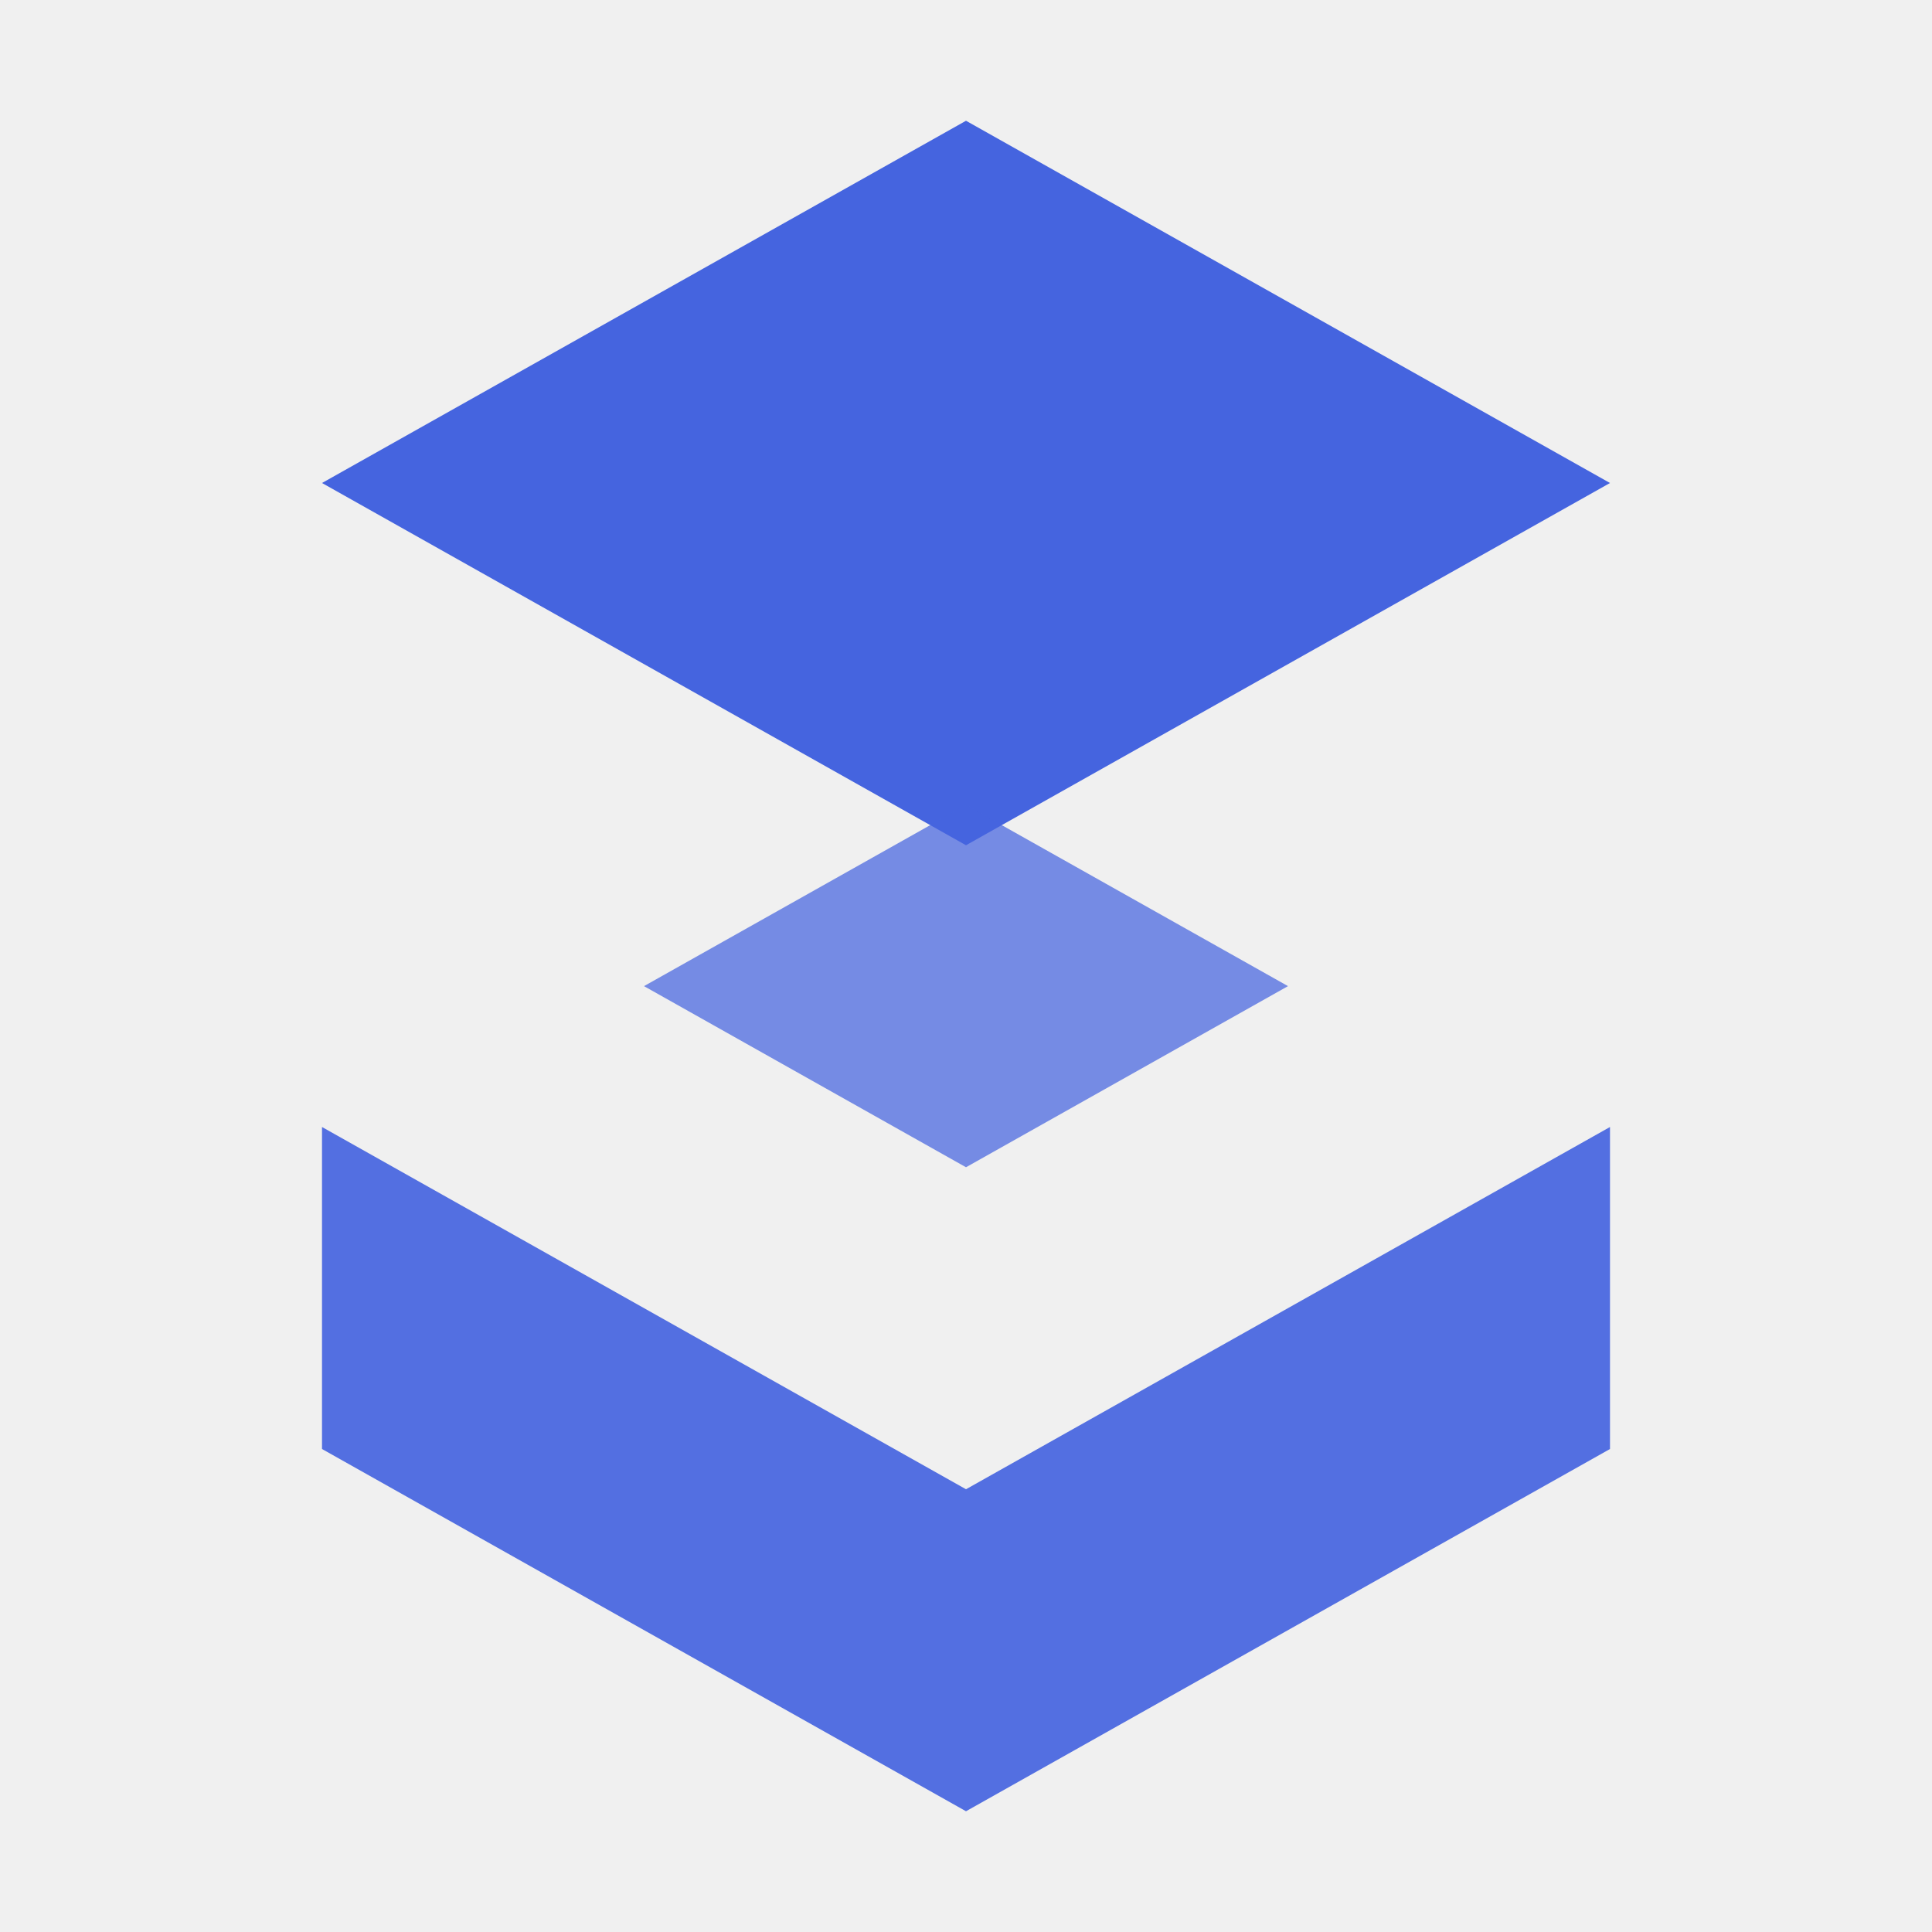
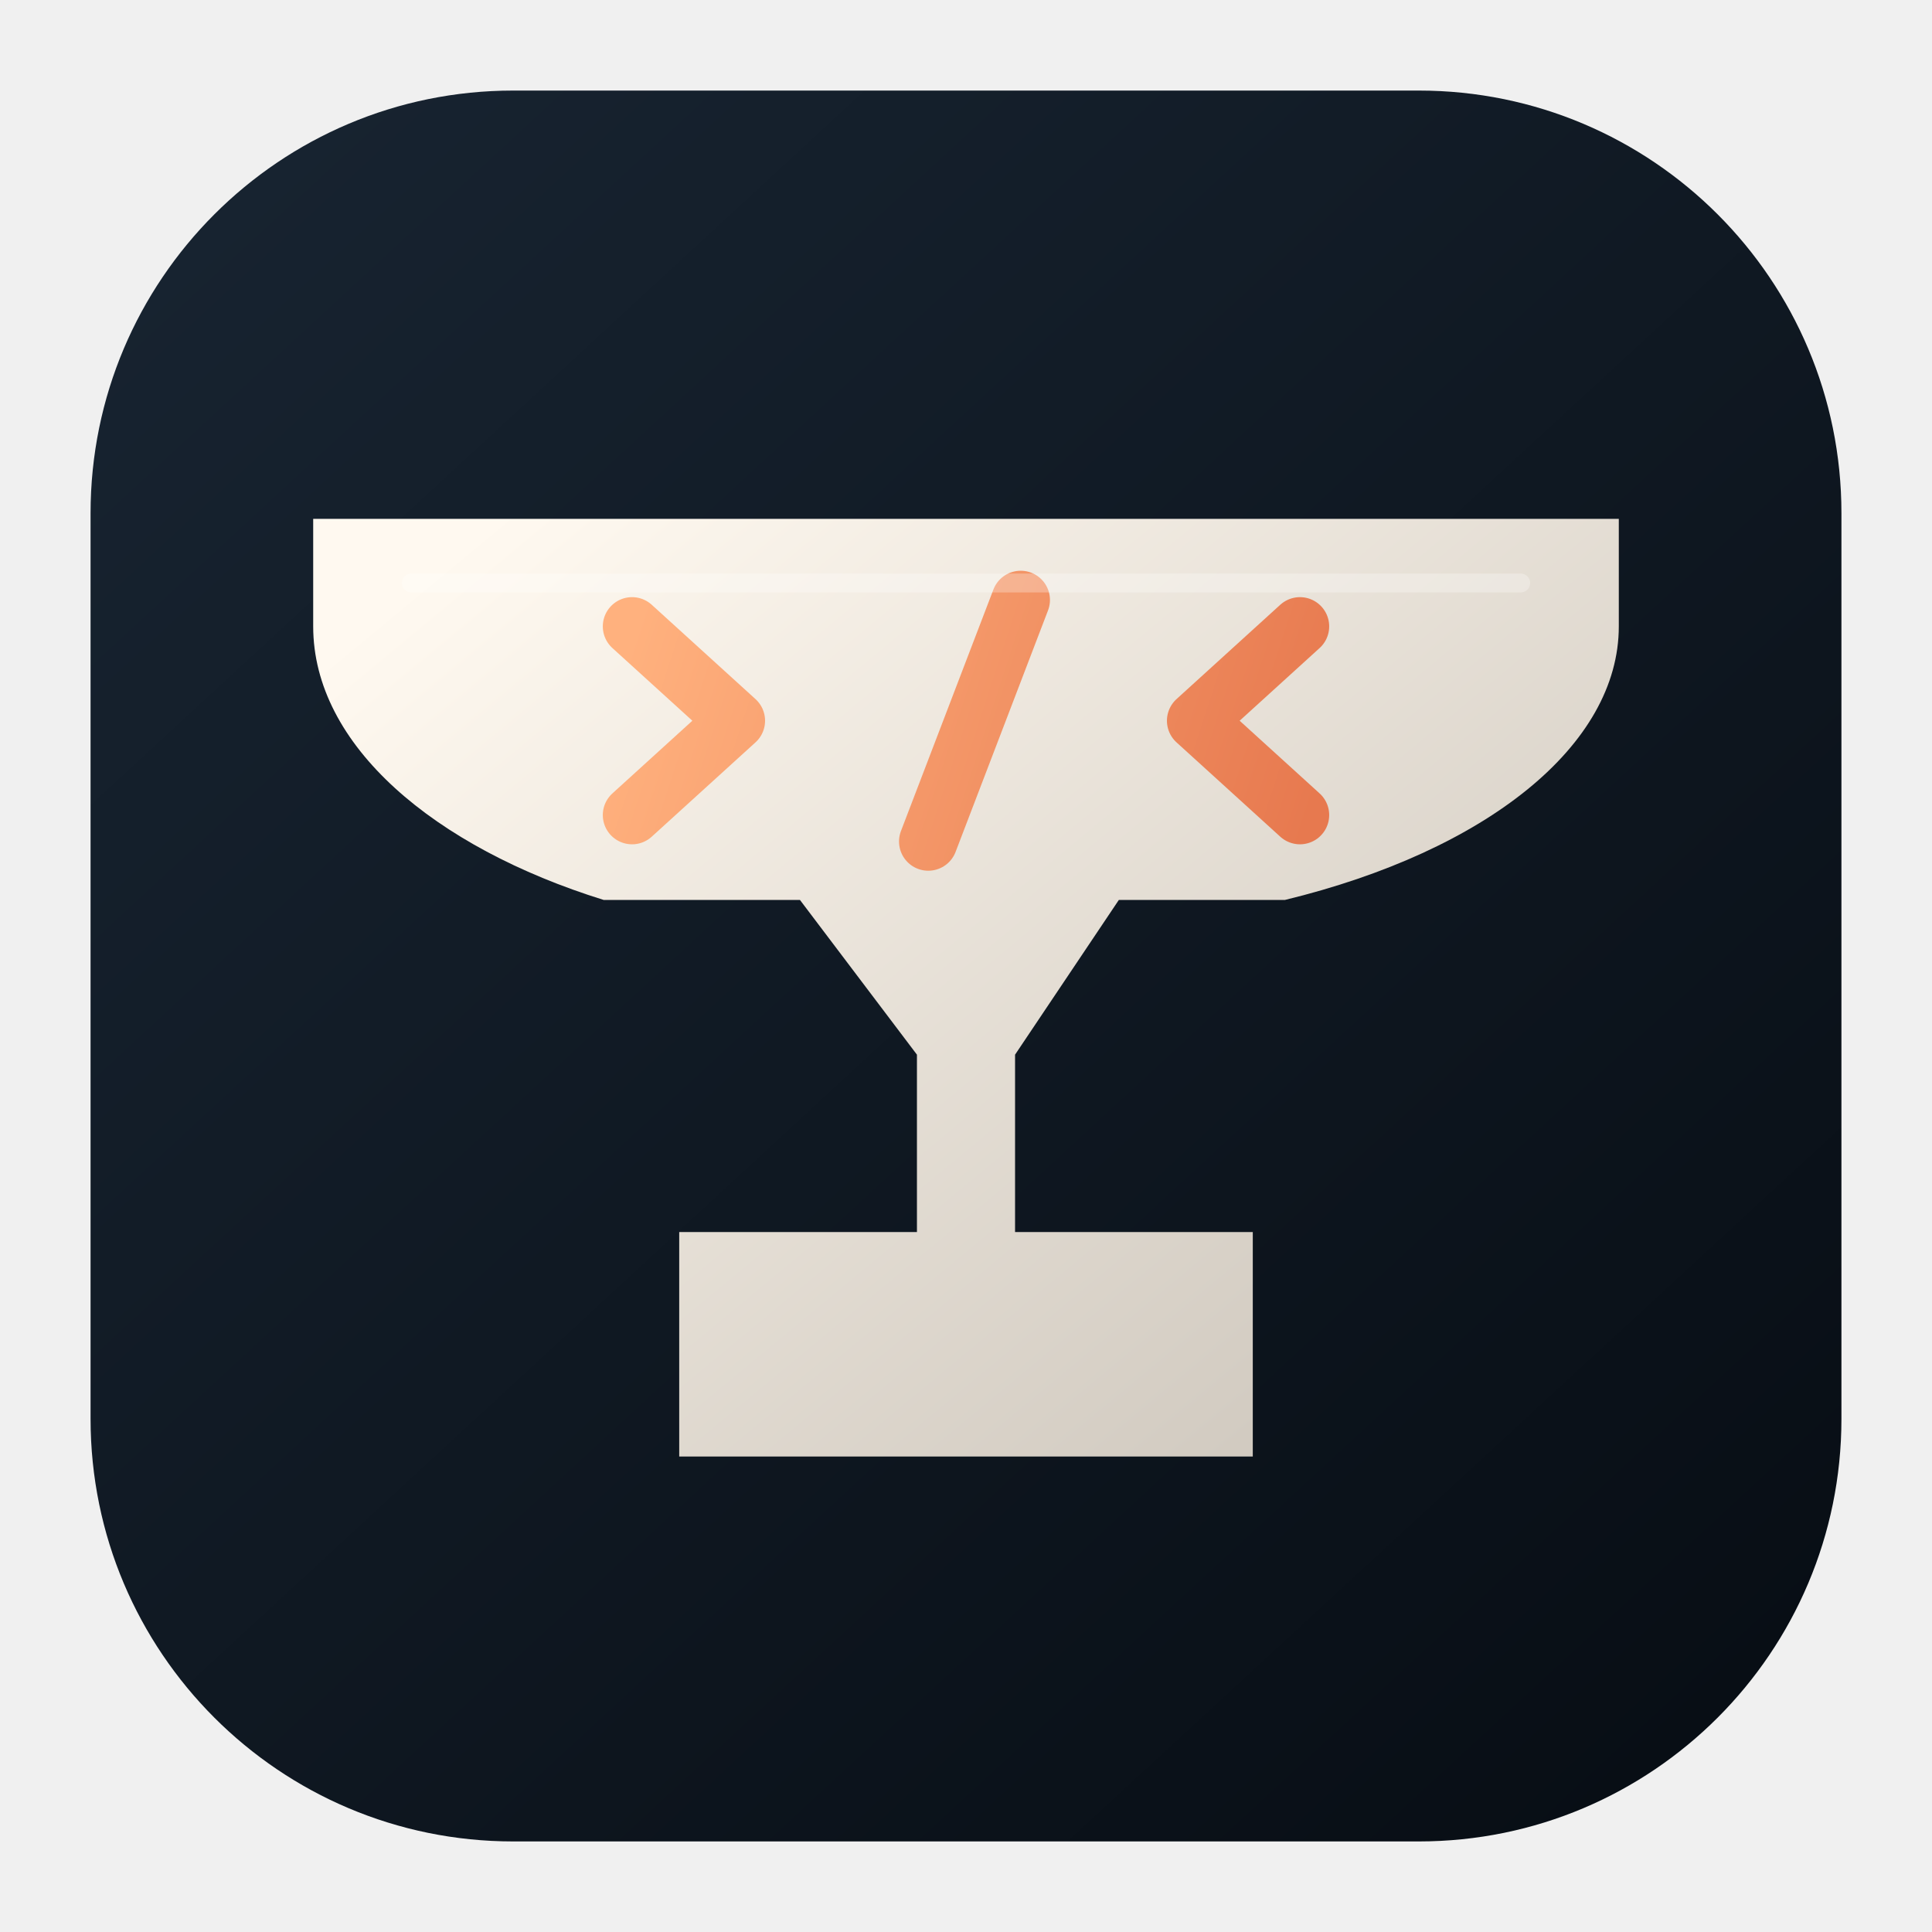
- <svg xmlns="http://www.w3.org/2000/svg" width="1024" height="1024" viewBox="0 0 24 24">
-   <path d="M12 1.5 20 6l-8 4.5L4 6l8-4.5Z" fill="#4564df" />
-   <path d="m4 10 4 2.25L12 10l4 2.25L12 14.5 4 10Z" fill="#4564df" opacity="0.72" />
-   <path d="m4 14 8 4.5 8-4.5v4L12 22.5 4 18v-4Z" fill="#4564df" opacity="0.92" />
+ <svg xmlns="http://www.w3.org/2000/svg" width="1024" height="1024" viewBox="0 0 1024 1024" role="img" aria-labelledby="title desc">
+   <defs>
+     <linearGradient id="field" x1="128" y1="96" x2="896" y2="928" gradientUnits="userSpaceOnUse">
+       <stop offset="0" stop-color="#172330" />
+       <stop offset="1" stop-color="#080E15" />
+     </linearGradient>
+     <linearGradient id="steel" x1="276" y1="262" x2="705" y2="780" gradientUnits="userSpaceOnUse">
+       <stop offset="0" stop-color="#FFF9F0" />
+       <stop offset="1" stop-color="#CFC8BE" />
+     </linearGradient>
+     <linearGradient id="ember" x1="338" y1="328" x2="691" y2="443" gradientUnits="userSpaceOnUse">
+       <stop offset="0" stop-color="#FFB17E" />
+       <stop offset="1" stop-color="#E7794F" />
+     </linearGradient>
+   </defs>
+   <rect x="48" y="48" width="928" height="928" rx="224" fill="url(#field)" />
+   <path d="M166 275h692v57c0 63-70 119-177 145h-88l-55 82v94h126v119H360V653h126v-94l-62-82H320c-90-28-154-82-154-145v-57Z" fill="url(#steel)" />
+   <path d="m335 332 55 50-55 50m354-100-55 50 55 50M541 318l-49 128" fill="none" stroke="url(#ember)" stroke-width="31" stroke-linecap="round" stroke-linejoin="round" />
+   <path d="M218 309h588" fill="none" stroke="#FFF" stroke-opacity=".28" stroke-width="10" stroke-linecap="round" />
</svg>
